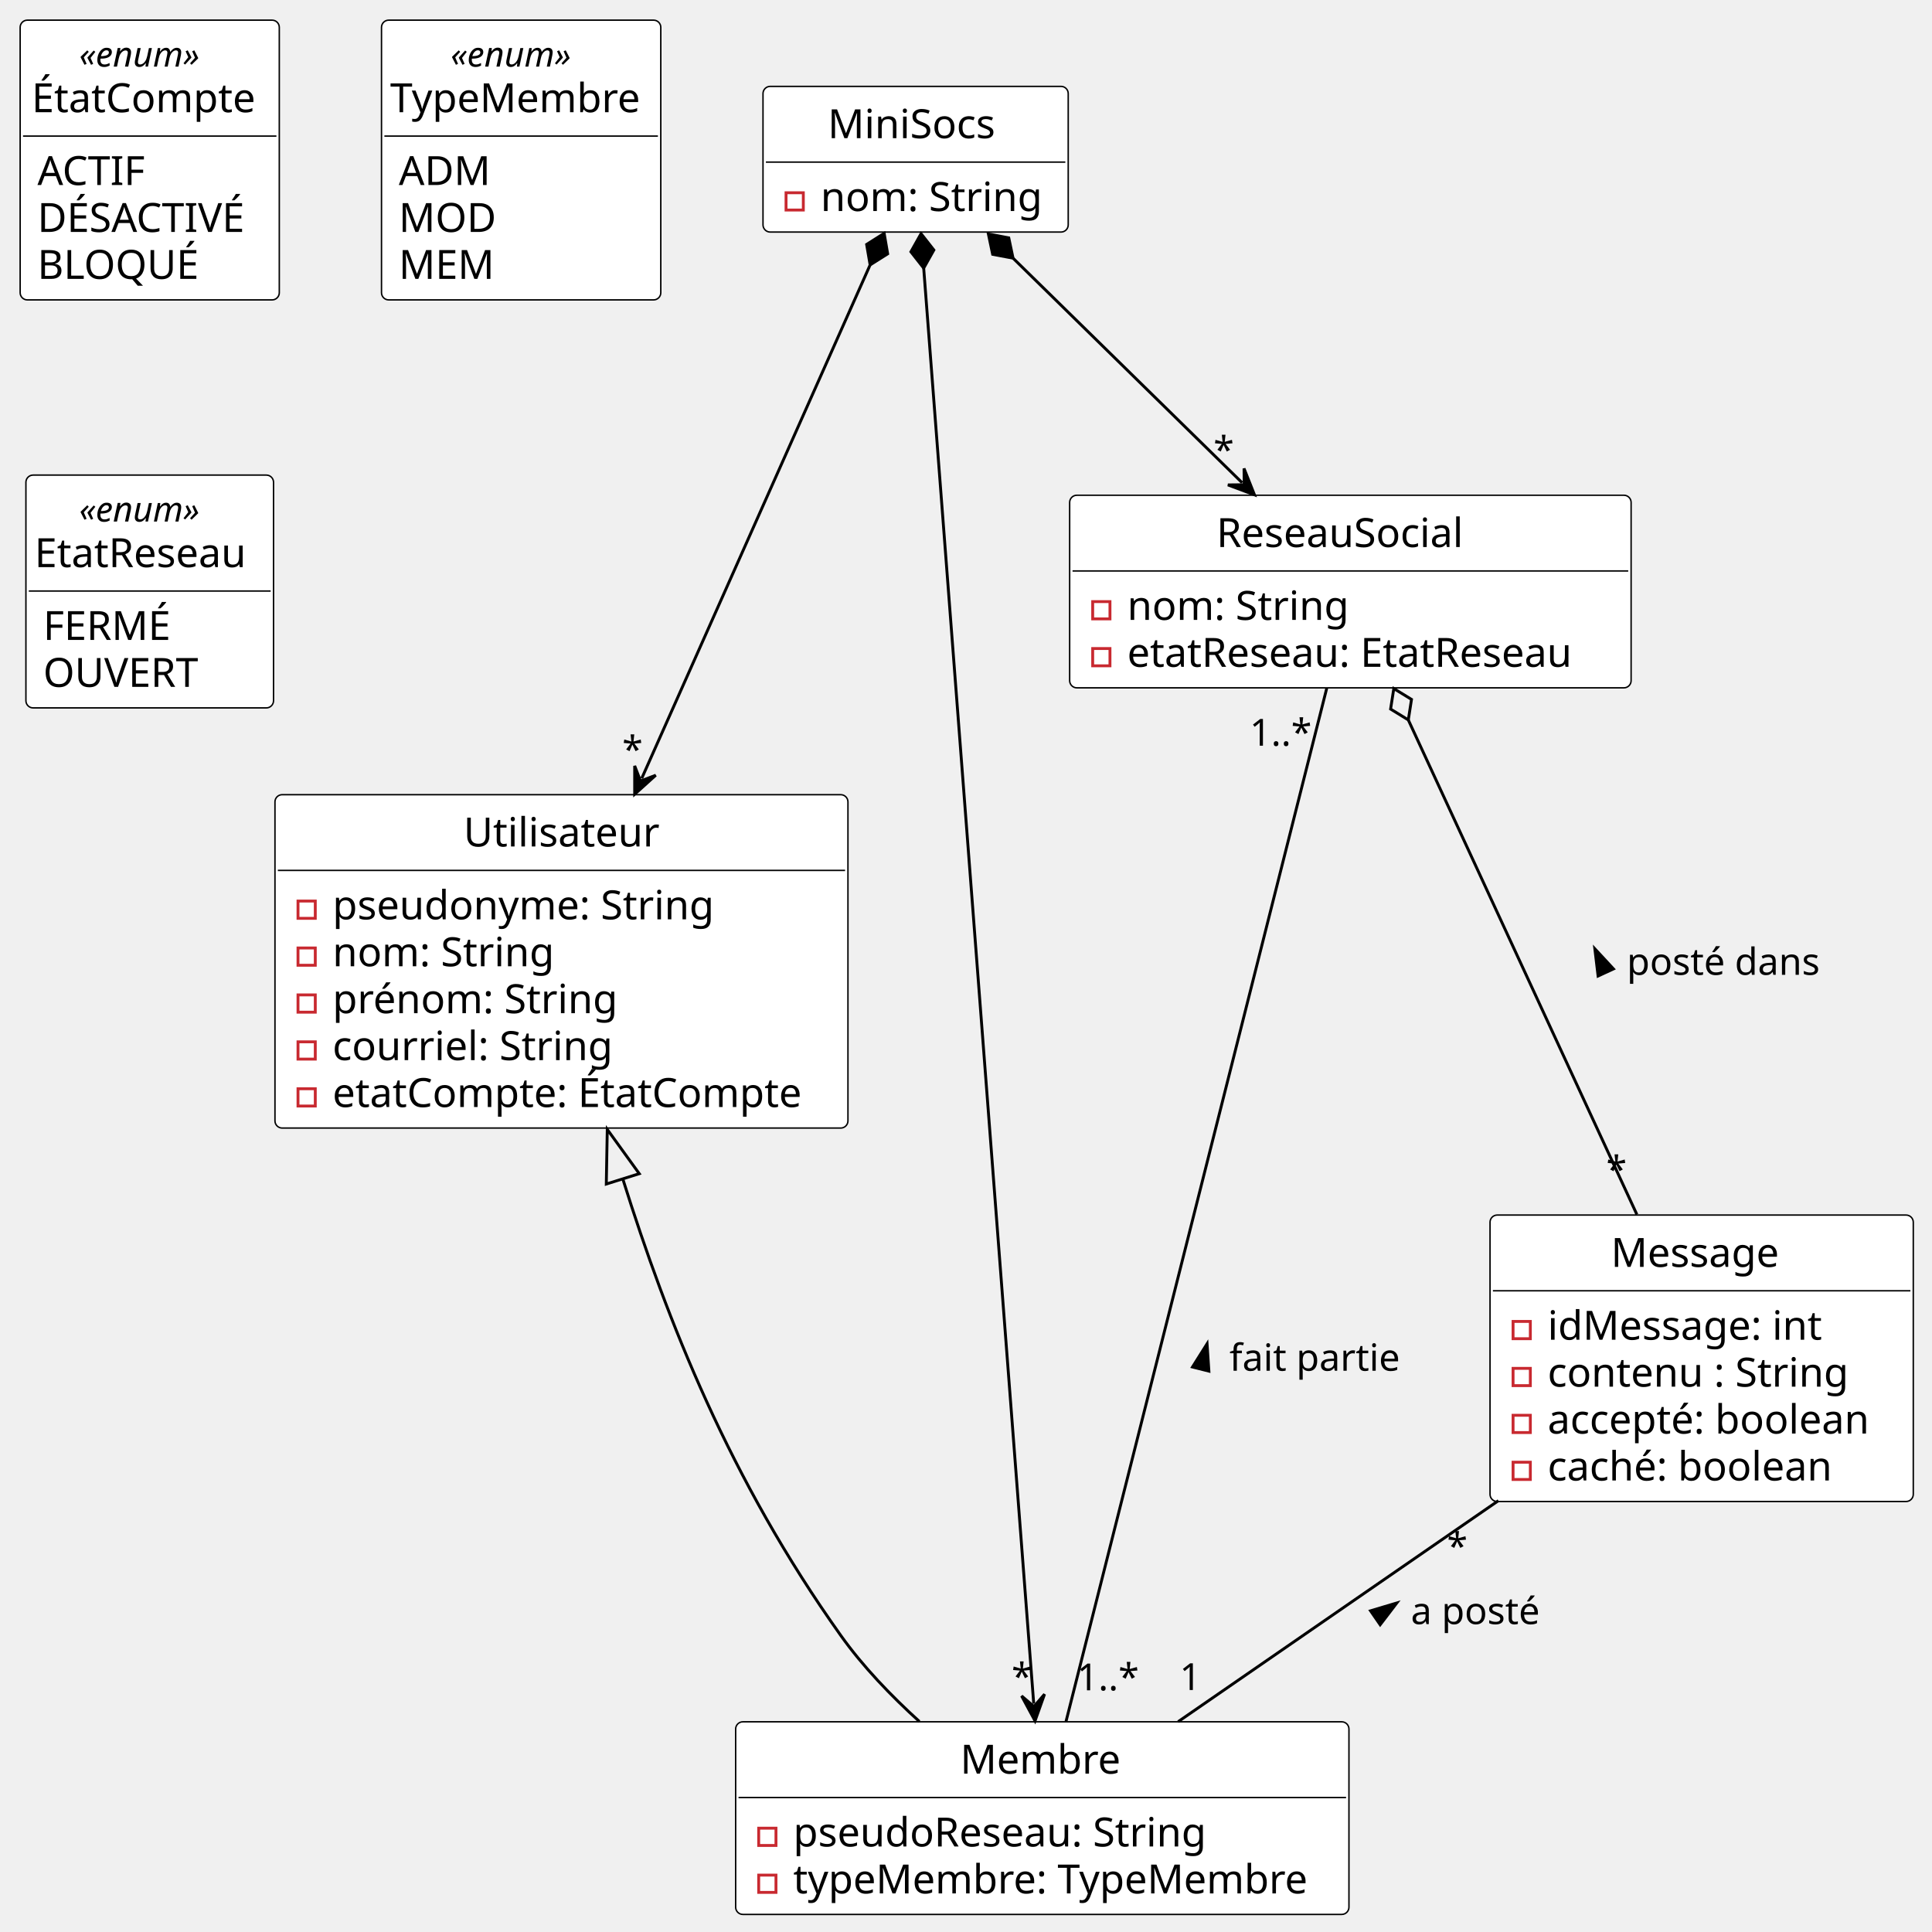
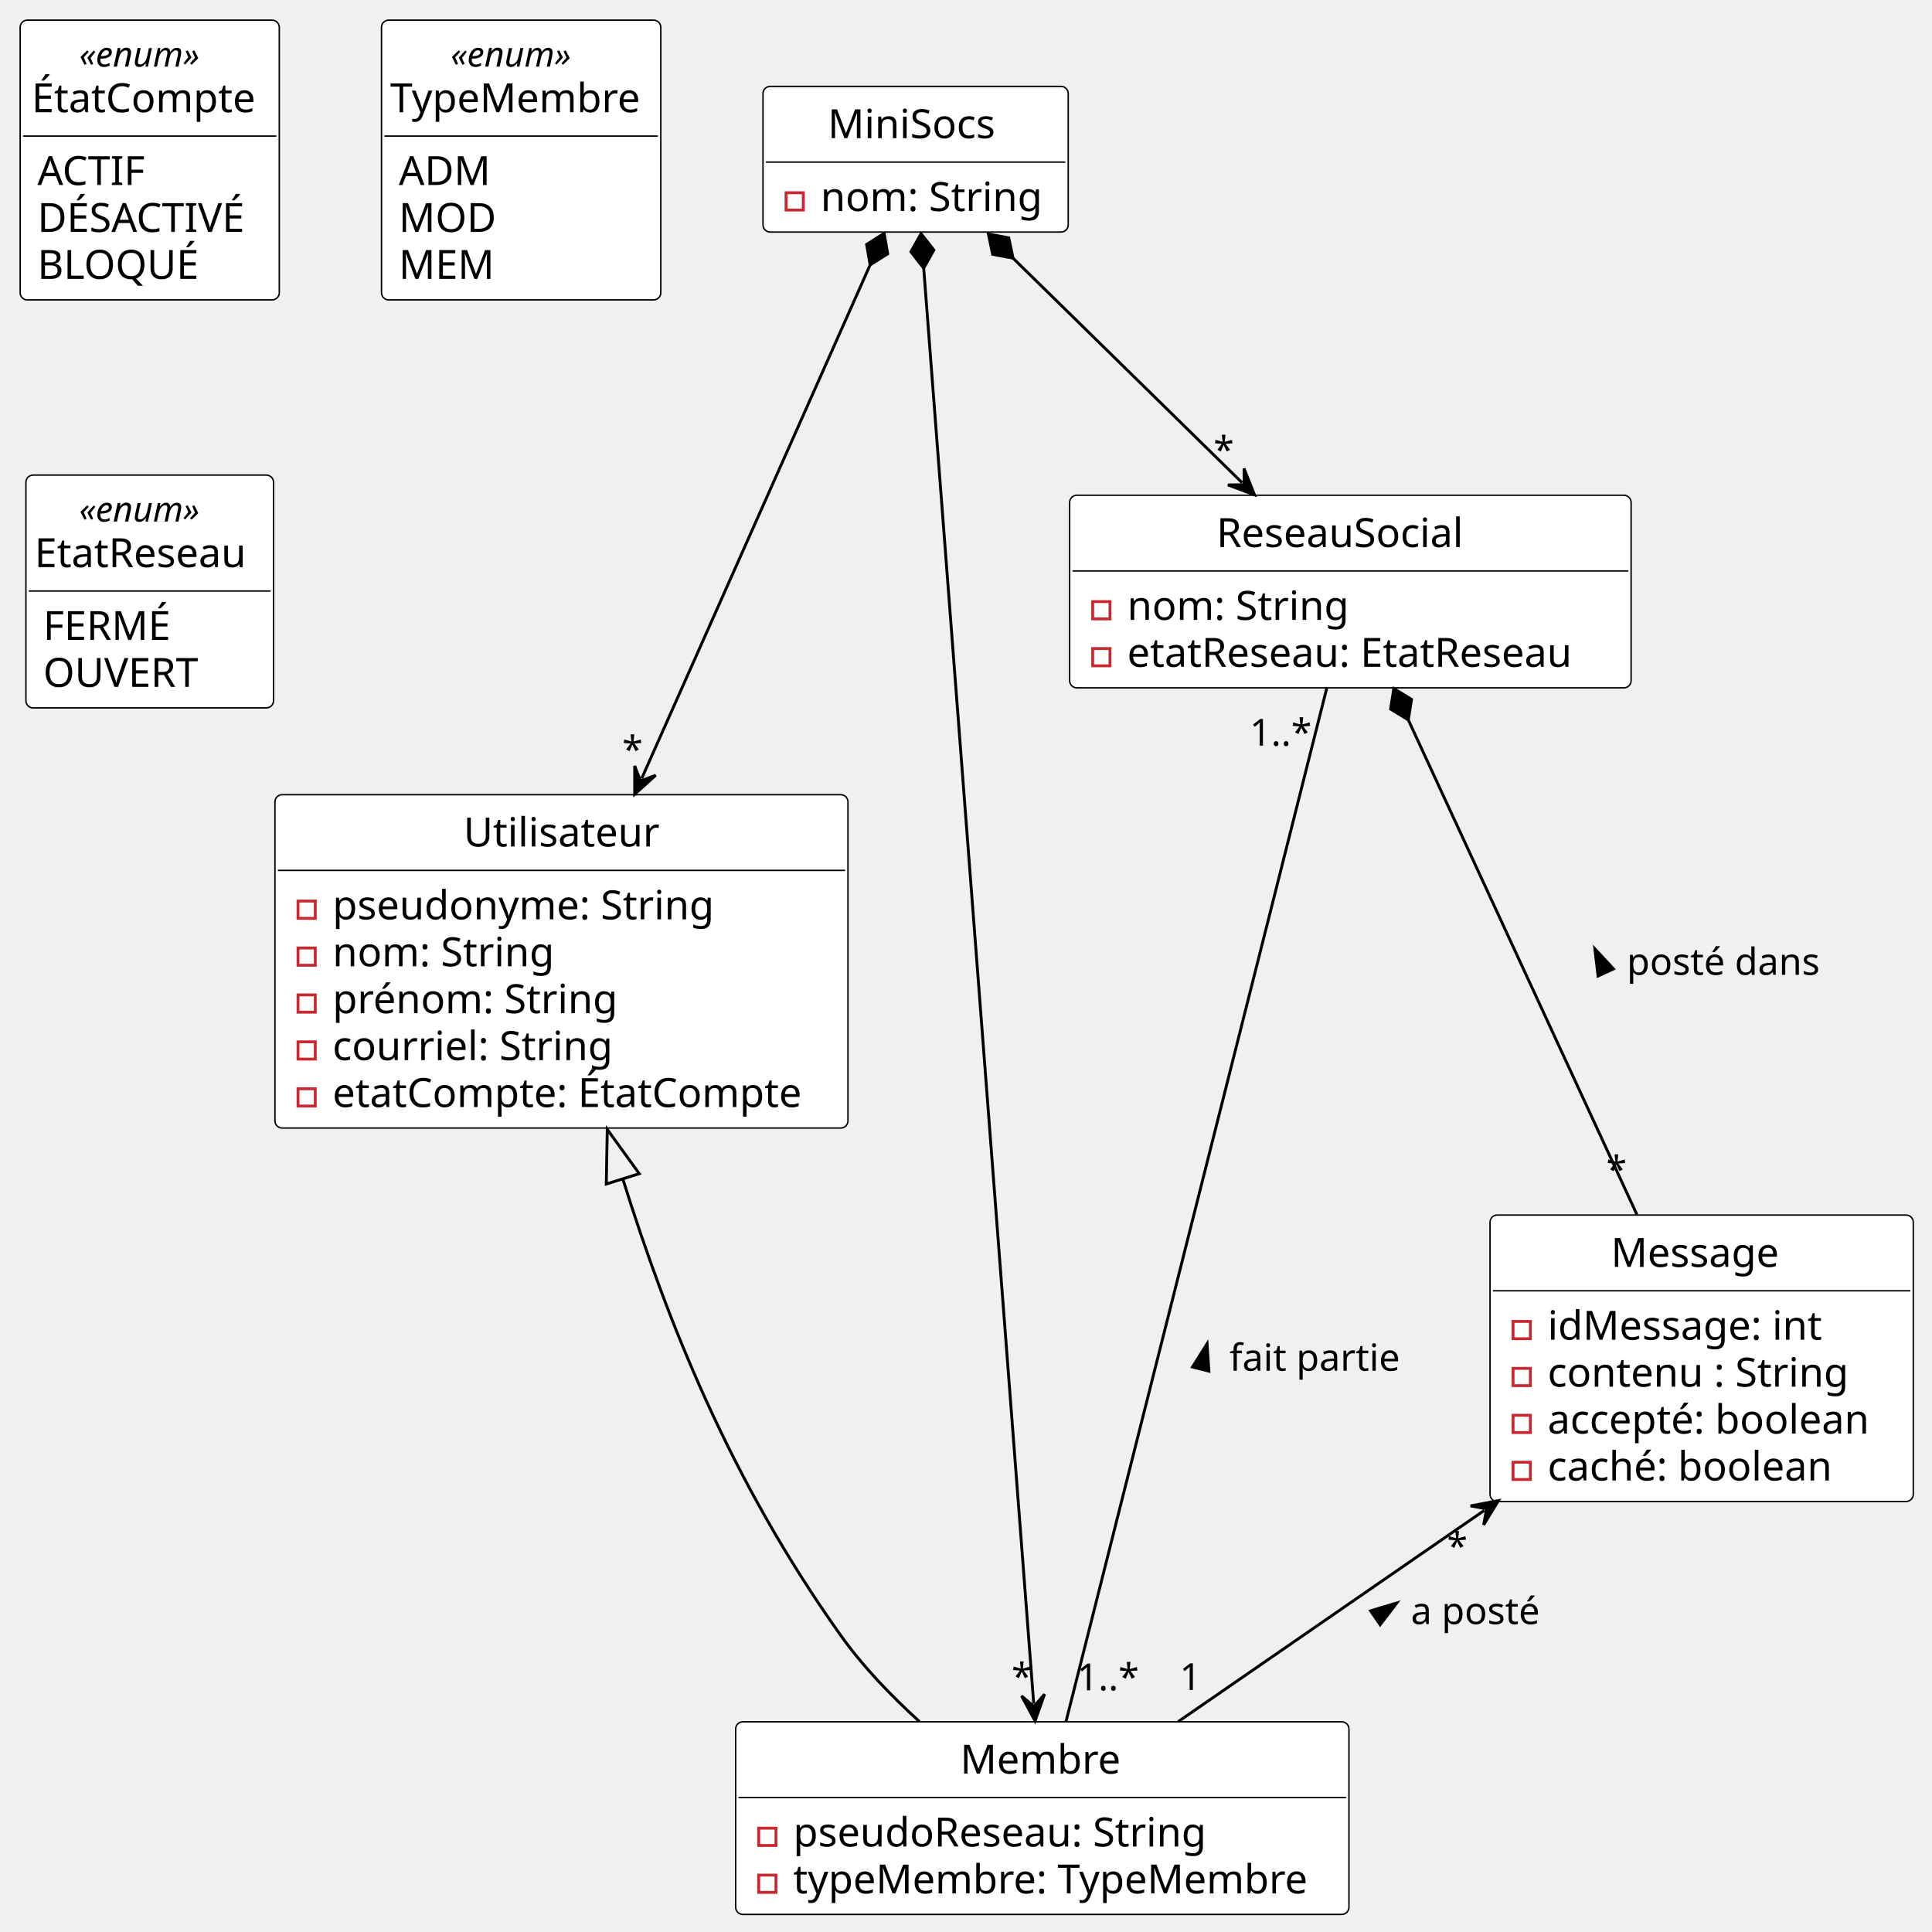
<svg xmlns="http://www.w3.org/2000/svg" contentStyleType="text/css" height="671px" preserveAspectRatio="none" style="width:671px;height:671px;background:#FFFFFF;" version="1.1" viewBox="0 0 671 671" width="671px" zoomAndPan="magnify">
  <defs />
  <g>
    <g id="elem_MiniSocs">
      <rect codeLine="15" fill="#FFFFFF" height="50.594" id="MiniSocs" rx="2.5" ry="2.5" style="stroke:#000000;stroke-width:0.5;" width="106" x="265" y="30" />
      <text fill="#000000" font-family="sans-serif" font-size="14" lengthAdjust="spacing" textLength="61" x="287.5" y="47.995">MiniSocs</text>
      <line style="stroke:#000000;stroke-width:0.5;" x1="266" x2="370" y1="56.297" y2="56.297" />
      <rect fill="none" height="6" style="stroke:#C82930;stroke-width:1.0;" width="6" x="273" y="66.945" />
      <text fill="#000000" font-family="sans-serif" font-size="14" lengthAdjust="spacing" textLength="80" x="285" y="73.292">nom: String</text>
    </g>
    <g id="elem_Utilisateur">
      <rect codeLine="18" fill="#FFFFFF" height="115.781" id="Utilisateur" rx="2.5" ry="2.5" style="stroke:#000000;stroke-width:0.5;" width="199" x="95.5" y="276" />
      <text fill="#000000" font-family="sans-serif" font-size="14" lengthAdjust="spacing" textLength="68" x="161" y="293.995">Utilisateur</text>
      <line style="stroke:#000000;stroke-width:0.5;" x1="96.5" x2="293.5" y1="302.297" y2="302.297" />
      <rect fill="none" height="6" style="stroke:#C82930;stroke-width:1.0;" width="6" x="103.5" y="312.945" />
      <text fill="#000000" font-family="sans-serif" font-size="14" lengthAdjust="spacing" textLength="140" x="115.5" y="319.292">pseudonyme: String</text>
      <rect fill="none" height="6" style="stroke:#C82930;stroke-width:1.0;" width="6" x="103.5" y="329.242" />
      <text fill="#000000" font-family="sans-serif" font-size="14" lengthAdjust="spacing" textLength="80" x="115.5" y="335.589">nom: String</text>
      <rect fill="none" height="6" style="stroke:#C82930;stroke-width:1.0;" width="6" x="103.5" y="345.539" />
      <text fill="#000000" font-family="sans-serif" font-size="14" lengthAdjust="spacing" textLength="103" x="115.5" y="351.886">prénom: String</text>
      <rect fill="none" height="6" style="stroke:#C82930;stroke-width:1.0;" width="6" x="103.5" y="361.836" />
      <text fill="#000000" font-family="sans-serif" font-size="14" lengthAdjust="spacing" textLength="100" x="115.5" y="368.183">courriel: String</text>
      <rect fill="none" height="6" style="stroke:#C82930;stroke-width:1.0;" width="6" x="103.5" y="378.133" />
      <text fill="#000000" font-family="sans-serif" font-size="14" lengthAdjust="spacing" textLength="173" x="115.5" y="384.479">etatCompte: ÉtatCompte</text>
    </g>
    <g id="elem_ÉtatCompte">
      <rect codeLine="25" fill="#FFFFFF" height="97.156" id="ÉtatCompte" rx="2.5" ry="2.5" style="stroke:#000000;stroke-width:0.5;" width="90" x="7" y="7" />
      <text fill="#000000" font-family="sans-serif" font-size="12" font-style="italic" lengthAdjust="spacing" textLength="49" x="27.5" y="23.139">«enum»</text>
      <text fill="#000000" font-family="sans-serif" font-size="14" lengthAdjust="spacing" textLength="82" x="11" y="38.964">ÉtatCompte</text>
      <line style="stroke:#000000;stroke-width:0.5;" x1="8" x2="96" y1="47.266" y2="47.266" />
      <text fill="#000000" font-family="sans-serif" font-size="14" lengthAdjust="spacing" textLength="39" x="13" y="64.261">ACTIF</text>
      <text fill="#000000" font-family="sans-serif" font-size="14" lengthAdjust="spacing" textLength="78" x="13" y="80.558">DÉSACTIVÉ</text>
      <text fill="#000000" font-family="sans-serif" font-size="14" lengthAdjust="spacing" textLength="58" x="13" y="96.855">BLOQUÉ</text>
    </g>
    <g id="elem_Membre">
      <rect codeLine="30" fill="#FFFFFF" height="66.891" id="Membre" rx="2.5" ry="2.5" style="stroke:#000000;stroke-width:0.5;" width="213" x="255.5" y="598" />
      <text fill="#000000" font-family="sans-serif" font-size="14" lengthAdjust="spacing" textLength="57" x="333.5" y="615.995">Membre</text>
      <line style="stroke:#000000;stroke-width:0.5;" x1="256.5" x2="467.5" y1="624.297" y2="624.297" />
      <rect fill="none" height="6" style="stroke:#C82930;stroke-width:1.0;" width="6" x="263.5" y="634.945" />
      <text fill="#000000" font-family="sans-serif" font-size="14" lengthAdjust="spacing" textLength="155" x="275.5" y="641.292">pseudoReseau: String</text>
      <rect fill="none" height="6" style="stroke:#C82930;stroke-width:1.0;" width="6" x="263.5" y="651.242" />
      <text fill="#000000" font-family="sans-serif" font-size="14" lengthAdjust="spacing" textLength="187" x="275.5" y="657.589">typeMembre: TypeMembre</text>
    </g>
    <g id="elem_TypeMembre">
      <rect codeLine="34" fill="#FFFFFF" height="97.156" id="TypeMembre" rx="2.5" ry="2.5" style="stroke:#000000;stroke-width:0.5;" width="97" x="132.5" y="7" />
      <text fill="#000000" font-family="sans-serif" font-size="12" font-style="italic" lengthAdjust="spacing" textLength="49" x="156.5" y="23.139">«enum»</text>
      <text fill="#000000" font-family="sans-serif" font-size="14" lengthAdjust="spacing" textLength="91" x="135.5" y="38.964">TypeMembre</text>
      <line style="stroke:#000000;stroke-width:0.5;" x1="133.5" x2="228.5" y1="47.266" y2="47.266" />
      <text fill="#000000" font-family="sans-serif" font-size="14" lengthAdjust="spacing" textLength="32" x="138.5" y="64.261">ADM</text>
      <text fill="#000000" font-family="sans-serif" font-size="14" lengthAdjust="spacing" textLength="34" x="138.5" y="80.558">MOD</text>
      <text fill="#000000" font-family="sans-serif" font-size="14" lengthAdjust="spacing" textLength="33" x="138.5" y="96.855">MEM</text>
    </g>
    <g id="elem_ReseauSocial">
      <rect codeLine="39" fill="#FFFFFF" height="66.891" id="ReseauSocial" rx="2.5" ry="2.5" style="stroke:#000000;stroke-width:0.5;" width="195" x="371.5" y="172" />
      <text fill="#000000" font-family="sans-serif" font-size="14" lengthAdjust="spacing" textLength="93" x="422.5" y="189.995">ReseauSocial</text>
      <line style="stroke:#000000;stroke-width:0.5;" x1="372.5" x2="565.5" y1="198.297" y2="198.297" />
      <rect fill="none" height="6" style="stroke:#C82930;stroke-width:1.0;" width="6" x="379.5" y="208.945" />
      <text fill="#000000" font-family="sans-serif" font-size="14" lengthAdjust="spacing" textLength="80" x="391.5" y="215.292">nom: String</text>
      <rect fill="none" height="6" style="stroke:#C82930;stroke-width:1.0;" width="6" x="379.5" y="225.242" />
      <text fill="#000000" font-family="sans-serif" font-size="14" lengthAdjust="spacing" textLength="169" x="391.5" y="231.589">etatReseau: EtatReseau</text>
    </g>
    <g id="elem_EtatReseau">
      <rect codeLine="43" fill="#FFFFFF" height="80.859" id="EtatReseau" rx="2.5" ry="2.5" style="stroke:#000000;stroke-width:0.5;" width="86" x="9" y="165" />
      <text fill="#000000" font-family="sans-serif" font-size="12" font-style="italic" lengthAdjust="spacing" textLength="49" x="27.5" y="181.139">«enum»</text>
      <text fill="#000000" font-family="sans-serif" font-size="14" lengthAdjust="spacing" textLength="80" x="12" y="196.964">EtatReseau</text>
      <line style="stroke:#000000;stroke-width:0.5;" x1="10" x2="94" y1="205.266" y2="205.266" />
      <text fill="#000000" font-family="sans-serif" font-size="14" lengthAdjust="spacing" textLength="48" x="15" y="222.261">FERMÉ</text>
      <text fill="#000000" font-family="sans-serif" font-size="14" lengthAdjust="spacing" textLength="58" x="15" y="238.558">OUVERT</text>
    </g>
    <g id="elem_Message">
      <rect codeLine="47" fill="#FFFFFF" height="99.484" id="Message" rx="2.5" ry="2.5" style="stroke:#000000;stroke-width:0.5;" width="147" x="517.5" y="422" />
      <text fill="#000000" font-family="sans-serif" font-size="14" lengthAdjust="spacing" textLength="63" x="559.5" y="439.995">Message</text>
      <line style="stroke:#000000;stroke-width:0.5;" x1="518.5" x2="663.5" y1="448.297" y2="448.297" />
      <rect fill="none" height="6" style="stroke:#C82930;stroke-width:1.0;" width="6" x="525.5" y="458.945" />
      <text fill="#000000" font-family="sans-serif" font-size="14" lengthAdjust="spacing" textLength="101" x="537.5" y="465.292">idMessage: int</text>
      <rect fill="none" height="6" style="stroke:#C82930;stroke-width:1.0;" width="6" x="525.5" y="475.242" />
      <text fill="#000000" font-family="sans-serif" font-size="14" lengthAdjust="spacing" textLength="111" x="537.5" y="481.589">contenu : String</text>
      <rect fill="none" height="6" style="stroke:#C82930;stroke-width:1.0;" width="6" x="525.5" y="491.539" />
      <text fill="#000000" font-family="sans-serif" font-size="14" lengthAdjust="spacing" textLength="121" x="537.5" y="497.886">accepté: boolean</text>
      <rect fill="none" height="6" style="stroke:#C82930;stroke-width:1.0;" width="6" x="525.5" y="507.836" />
      <text fill="#000000" font-family="sans-serif" font-size="14" lengthAdjust="spacing" textLength="107" x="537.5" y="514.183">caché: boolean</text>
    </g>
    <g id="link_MiniSocs_Utilisateur">
      <path codeLine="55" d="M302.203,92.004 C282.893,135.414 249.538,210.398 222.868,270.358 " fill="none" id="MiniSocs-Utilisateur" style="stroke:#000000;stroke-width:1.0;" />
      <polygon fill="#000000" points="307.08,81.04,300.987,84.896,302.203,92.004,308.296,88.148,307.08,81.04" style="stroke:#000000;stroke-width:1.0;" />
      <polygon fill="#000000" points="220.43,275.84,227.742,269.242,222.462,271.272,220.433,265.991,220.43,275.84" style="stroke:#000000;stroke-width:1.0;" />
      <text fill="#000000" font-family="sans-serif" font-size="13" lengthAdjust="spacing" textLength="7" x="216.103" y="264.926">*</text>
    </g>
    <g id="link_MiniSocs_Membre">
      <path codeLine="56" d="M320.807,93.125 C327.827,184.755 351.052,487.688 359.022,591.697 " fill="none" id="MiniSocs-Membre" style="stroke:#000000;stroke-width:1.0;" />
      <polygon fill="#000000" points="319.89,81.16,316.36,87.448,320.807,93.125,324.337,86.837,319.89,81.16" style="stroke:#000000;stroke-width:1.0;" />
      <polygon fill="#000000" points="359.48,597.68,362.781,588.401,359.098,592.695,354.804,589.012,359.48,597.68" style="stroke:#000000;stroke-width:1.0;" />
      <text fill="#000000" font-family="sans-serif" font-size="13" lengthAdjust="spacing" textLength="7" x="351.332" y="586.893">*</text>
    </g>
    <g id="link_MiniSocs_ReseauSocial">
      <path codeLine="57" d="M351.841,89.669 C377.201,114.519 403.536,140.329 431.406,167.659 " fill="none" id="MiniSocs-ReseauSocial" style="stroke:#000000;stroke-width:1.0;" />
      <polygon fill="#000000" points="343.27,81.27,344.756,88.326,351.841,89.669,350.355,82.612,343.27,81.27" style="stroke:#000000;stroke-width:1.0;" />
      <polygon fill="#000000" points="435.69,171.86,432.065,162.703,432.12,168.359,426.464,168.415,435.69,171.86" style="stroke:#000000;stroke-width:1.0;" />
      <text fill="#000000" font-family="sans-serif" font-size="13" lengthAdjust="spacing" textLength="7" x="421.443" y="160.851">*</text>
    </g>
    <g id="link_Utilisateur_Membre">
      <path codeLine="58" d="M216.297,409.425 C231.827,458.935 253.4,513.73 292,568 C299.65,578.75 309.46,588.96 319.31,597.89 " fill="none" id="Utilisateur-backto-Membre" style="stroke:#000000;stroke-width:1.0;" />
      <polygon fill="none" points="210.91,392.25,210.572,411.221,222.022,407.629,210.91,392.25" style="stroke:#000000;stroke-width:1.0;" />
    </g>
    <g id="link_ReseauSocial_Membre">
      <path codeLine="59" d="M460.78,239.07 C440.86,317.99 390.19,518.78 370.25,597.82 " fill="none" id="ReseauSocial-Membre" style="stroke:#000000;stroke-width:1.0;" />
      <polygon fill="#000000" points="419.223,466.718,414.161,474.769,419.86,476.208,419.223,466.718" style="stroke:#000000;stroke-width:1.0;" />
      <text fill="#000000" font-family="sans-serif" font-size="13" lengthAdjust="spacing" textLength="61" x="427" y="476.067">fait partie</text>
      <text fill="#000000" font-family="sans-serif" font-size="13" lengthAdjust="spacing" textLength="23" x="434.021" y="258.989">1..*</text>
      <text fill="#000000" font-family="sans-serif" font-size="13" lengthAdjust="spacing" textLength="23" x="374.015" y="587.06">1..*</text>
    </g>
    <g id="link_Message_Membre">
-       <path codeLine="60" d="M520.42,521.19 C484.28,546.13 441.26,575.81 409.18,597.95 " fill="none" id="Message-Membre" style="stroke:#000000;stroke-width:1.0;" />
+       <path codeLine="60" d="M515.482,524.598 C479.342,549.538 441.26,575.81 409.18,597.95 " fill="none" id="Message-backto-Membre" style="stroke:#000000;stroke-width:1.0;" />
+       <polygon fill="#000000" points="520.42,521.19,510.741,523.01,516.305,524.03,515.284,529.594,520.42,521.19" style="stroke:#000000;stroke-width:1.0;" />
      <polygon fill="#000000" points="485.115,556.727,476.002,559.445,479.34,564.283,485.115,556.727" style="stroke:#000000;stroke-width:1.0;" />
      <text fill="#000000" font-family="sans-serif" font-size="13" lengthAdjust="spacing" textLength="48" x="490" y="564.067">a posté</text>
      <text fill="#000000" font-family="sans-serif" font-size="13" lengthAdjust="spacing" textLength="7" x="502.539" y="541.631">*</text>
      <text fill="#000000" font-family="sans-serif" font-size="13" lengthAdjust="spacing" textLength="8" x="409.681" y="586.959">1</text>
    </g>
    <g id="link_ReseauSocial_Message">
      <path codeLine="61" d="M489.115,250.033 C510.285,295.833 543.92,368.62 568.5,421.8 " fill="none" id="ReseauSocial-backto-Message" style="stroke:#000000;stroke-width:1.0;" />
-       <polygon fill="none" points="484.08,239.14,482.967,246.265,489.115,250.033,490.228,242.908,484.08,239.14" style="stroke:#000000;stroke-width:1.0;" />
+       <polygon fill="#000000" points="484.08,239.14,482.967,246.265,489.115,250.033,490.228,242.908,484.08,239.14" style="stroke:#000000;stroke-width:1.0;" />
      <polygon fill="#000000" points="553.902,329.528,555.029,338.971,560.365,336.505,553.902,329.528" style="stroke:#000000;stroke-width:1.0;" />
      <text fill="#000000" font-family="sans-serif" font-size="13" lengthAdjust="spacing" textLength="71" x="565" y="338.567">posté dans</text>
      <text fill="#000000" font-family="sans-serif" font-size="13" lengthAdjust="spacing" textLength="7" x="557.844" y="410.798">*</text>
    </g>
  </g>
</svg>
